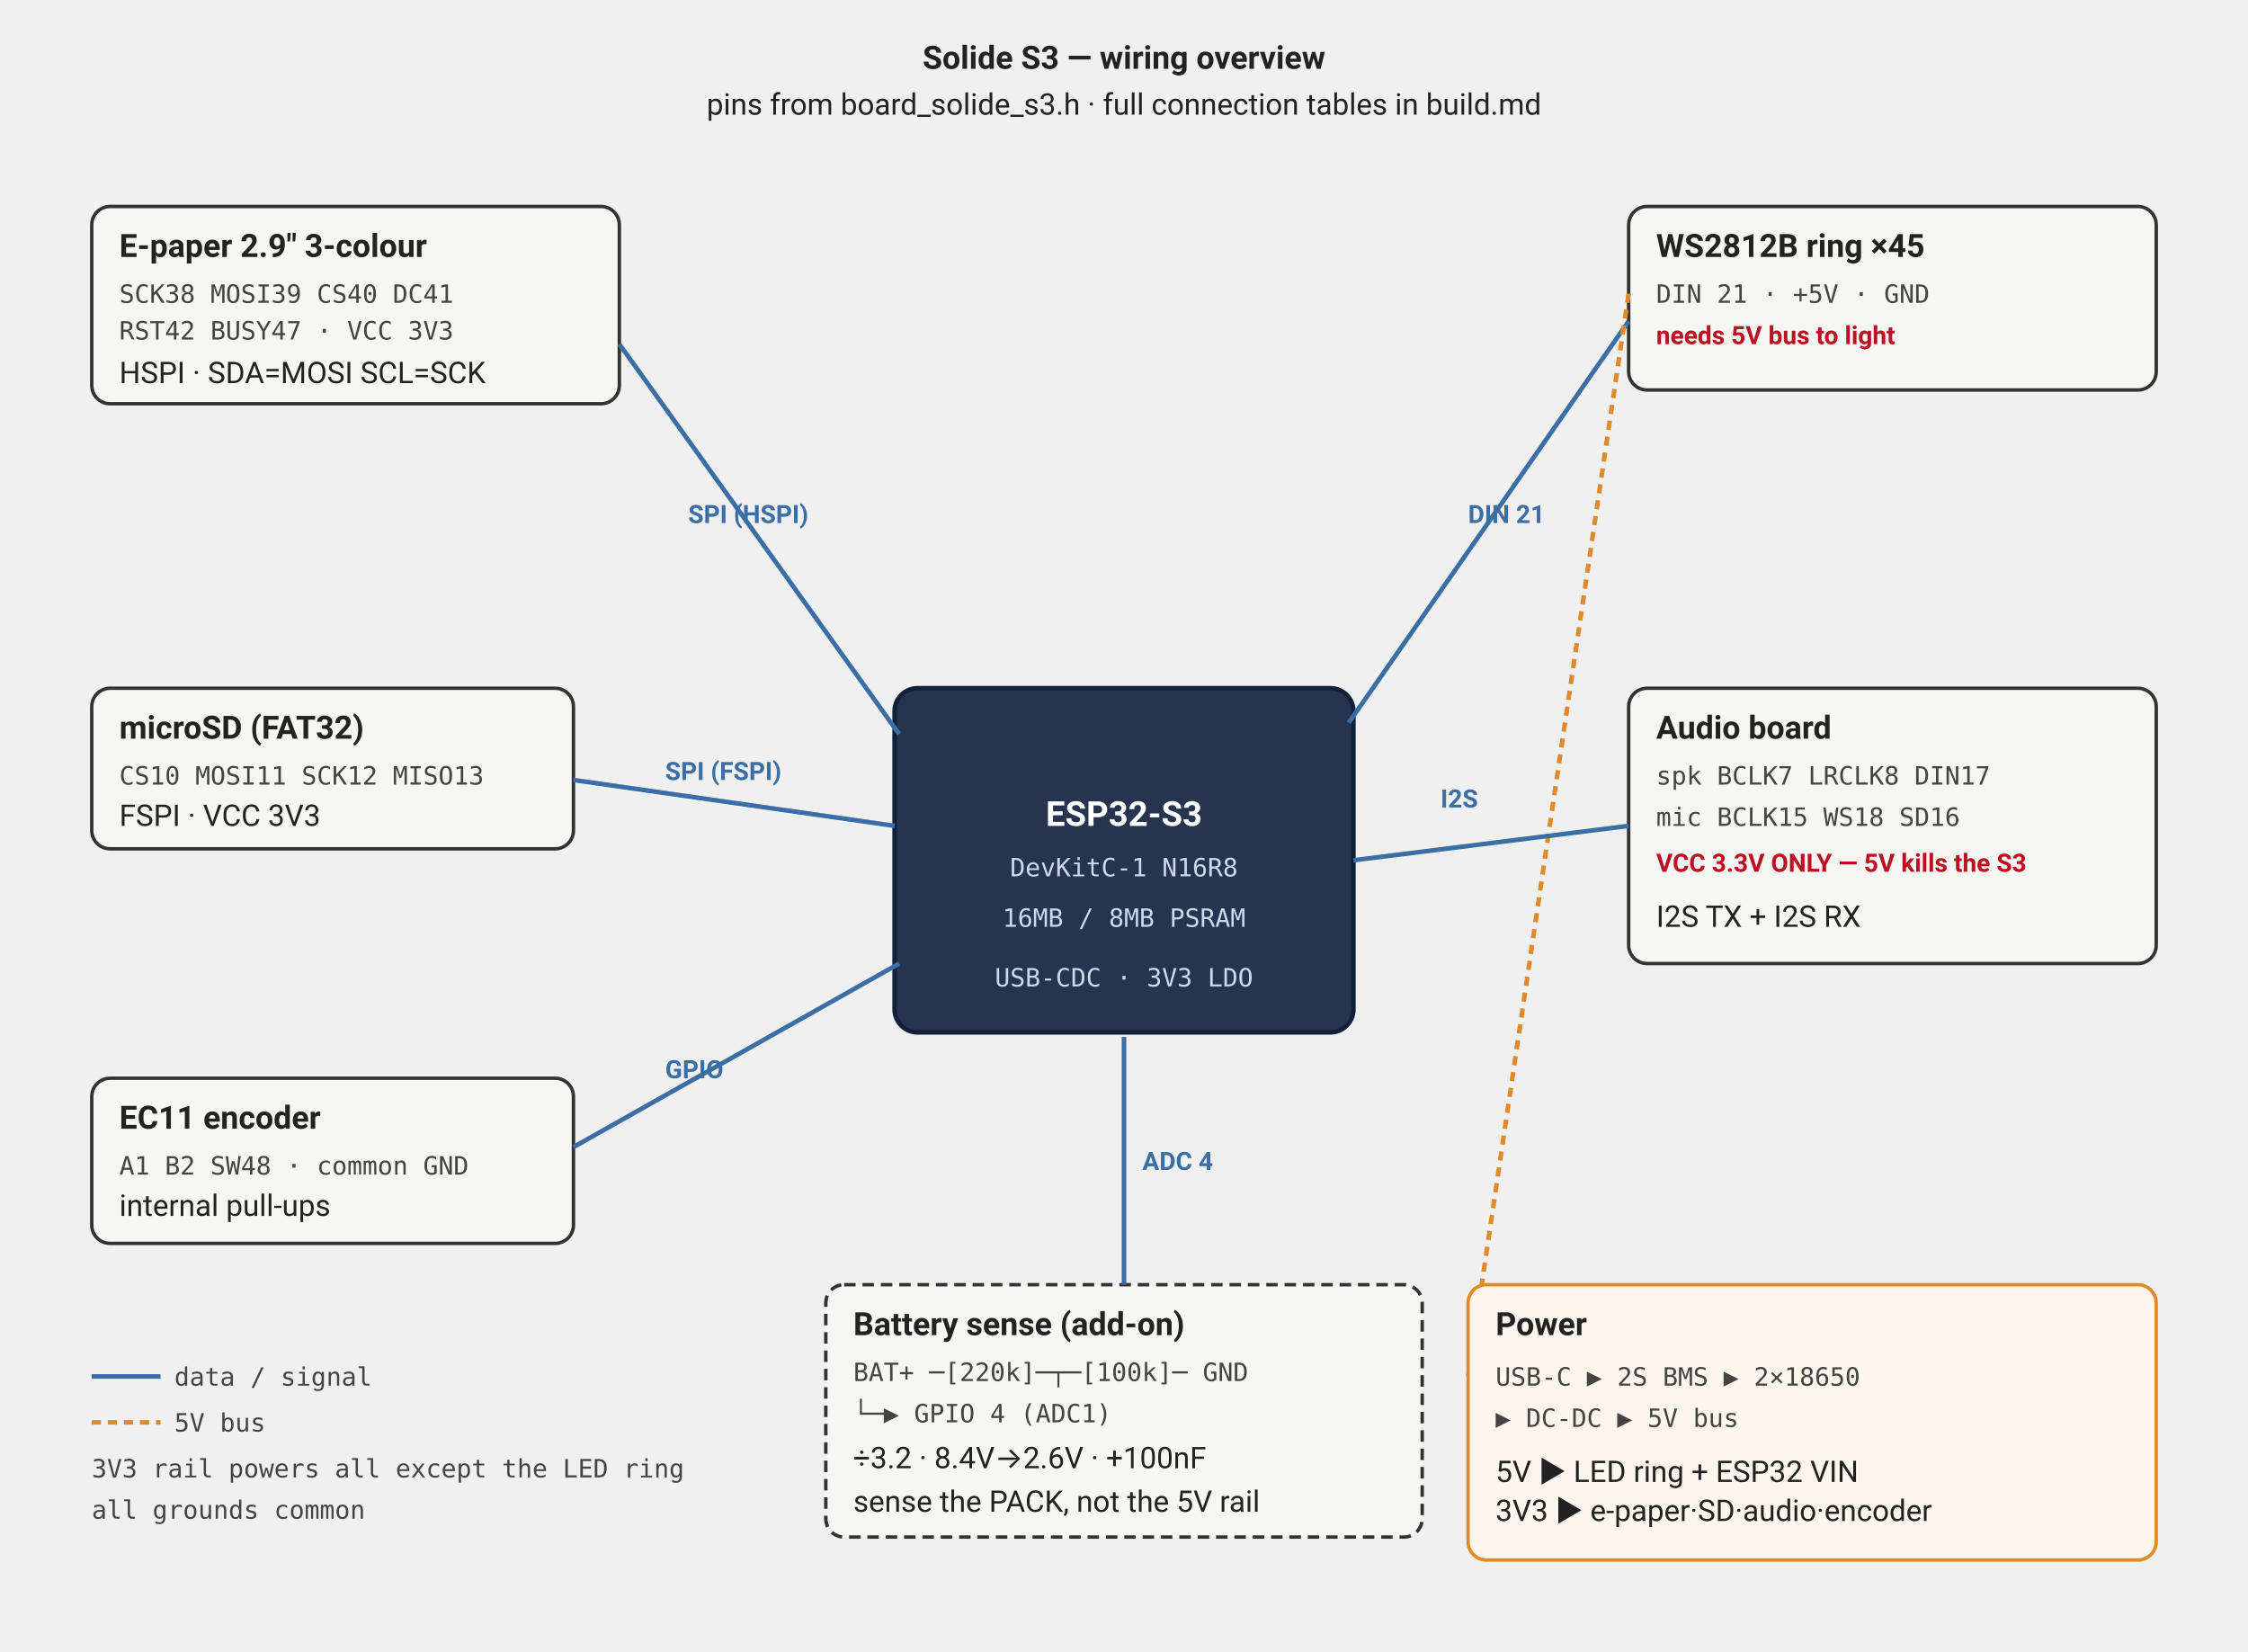
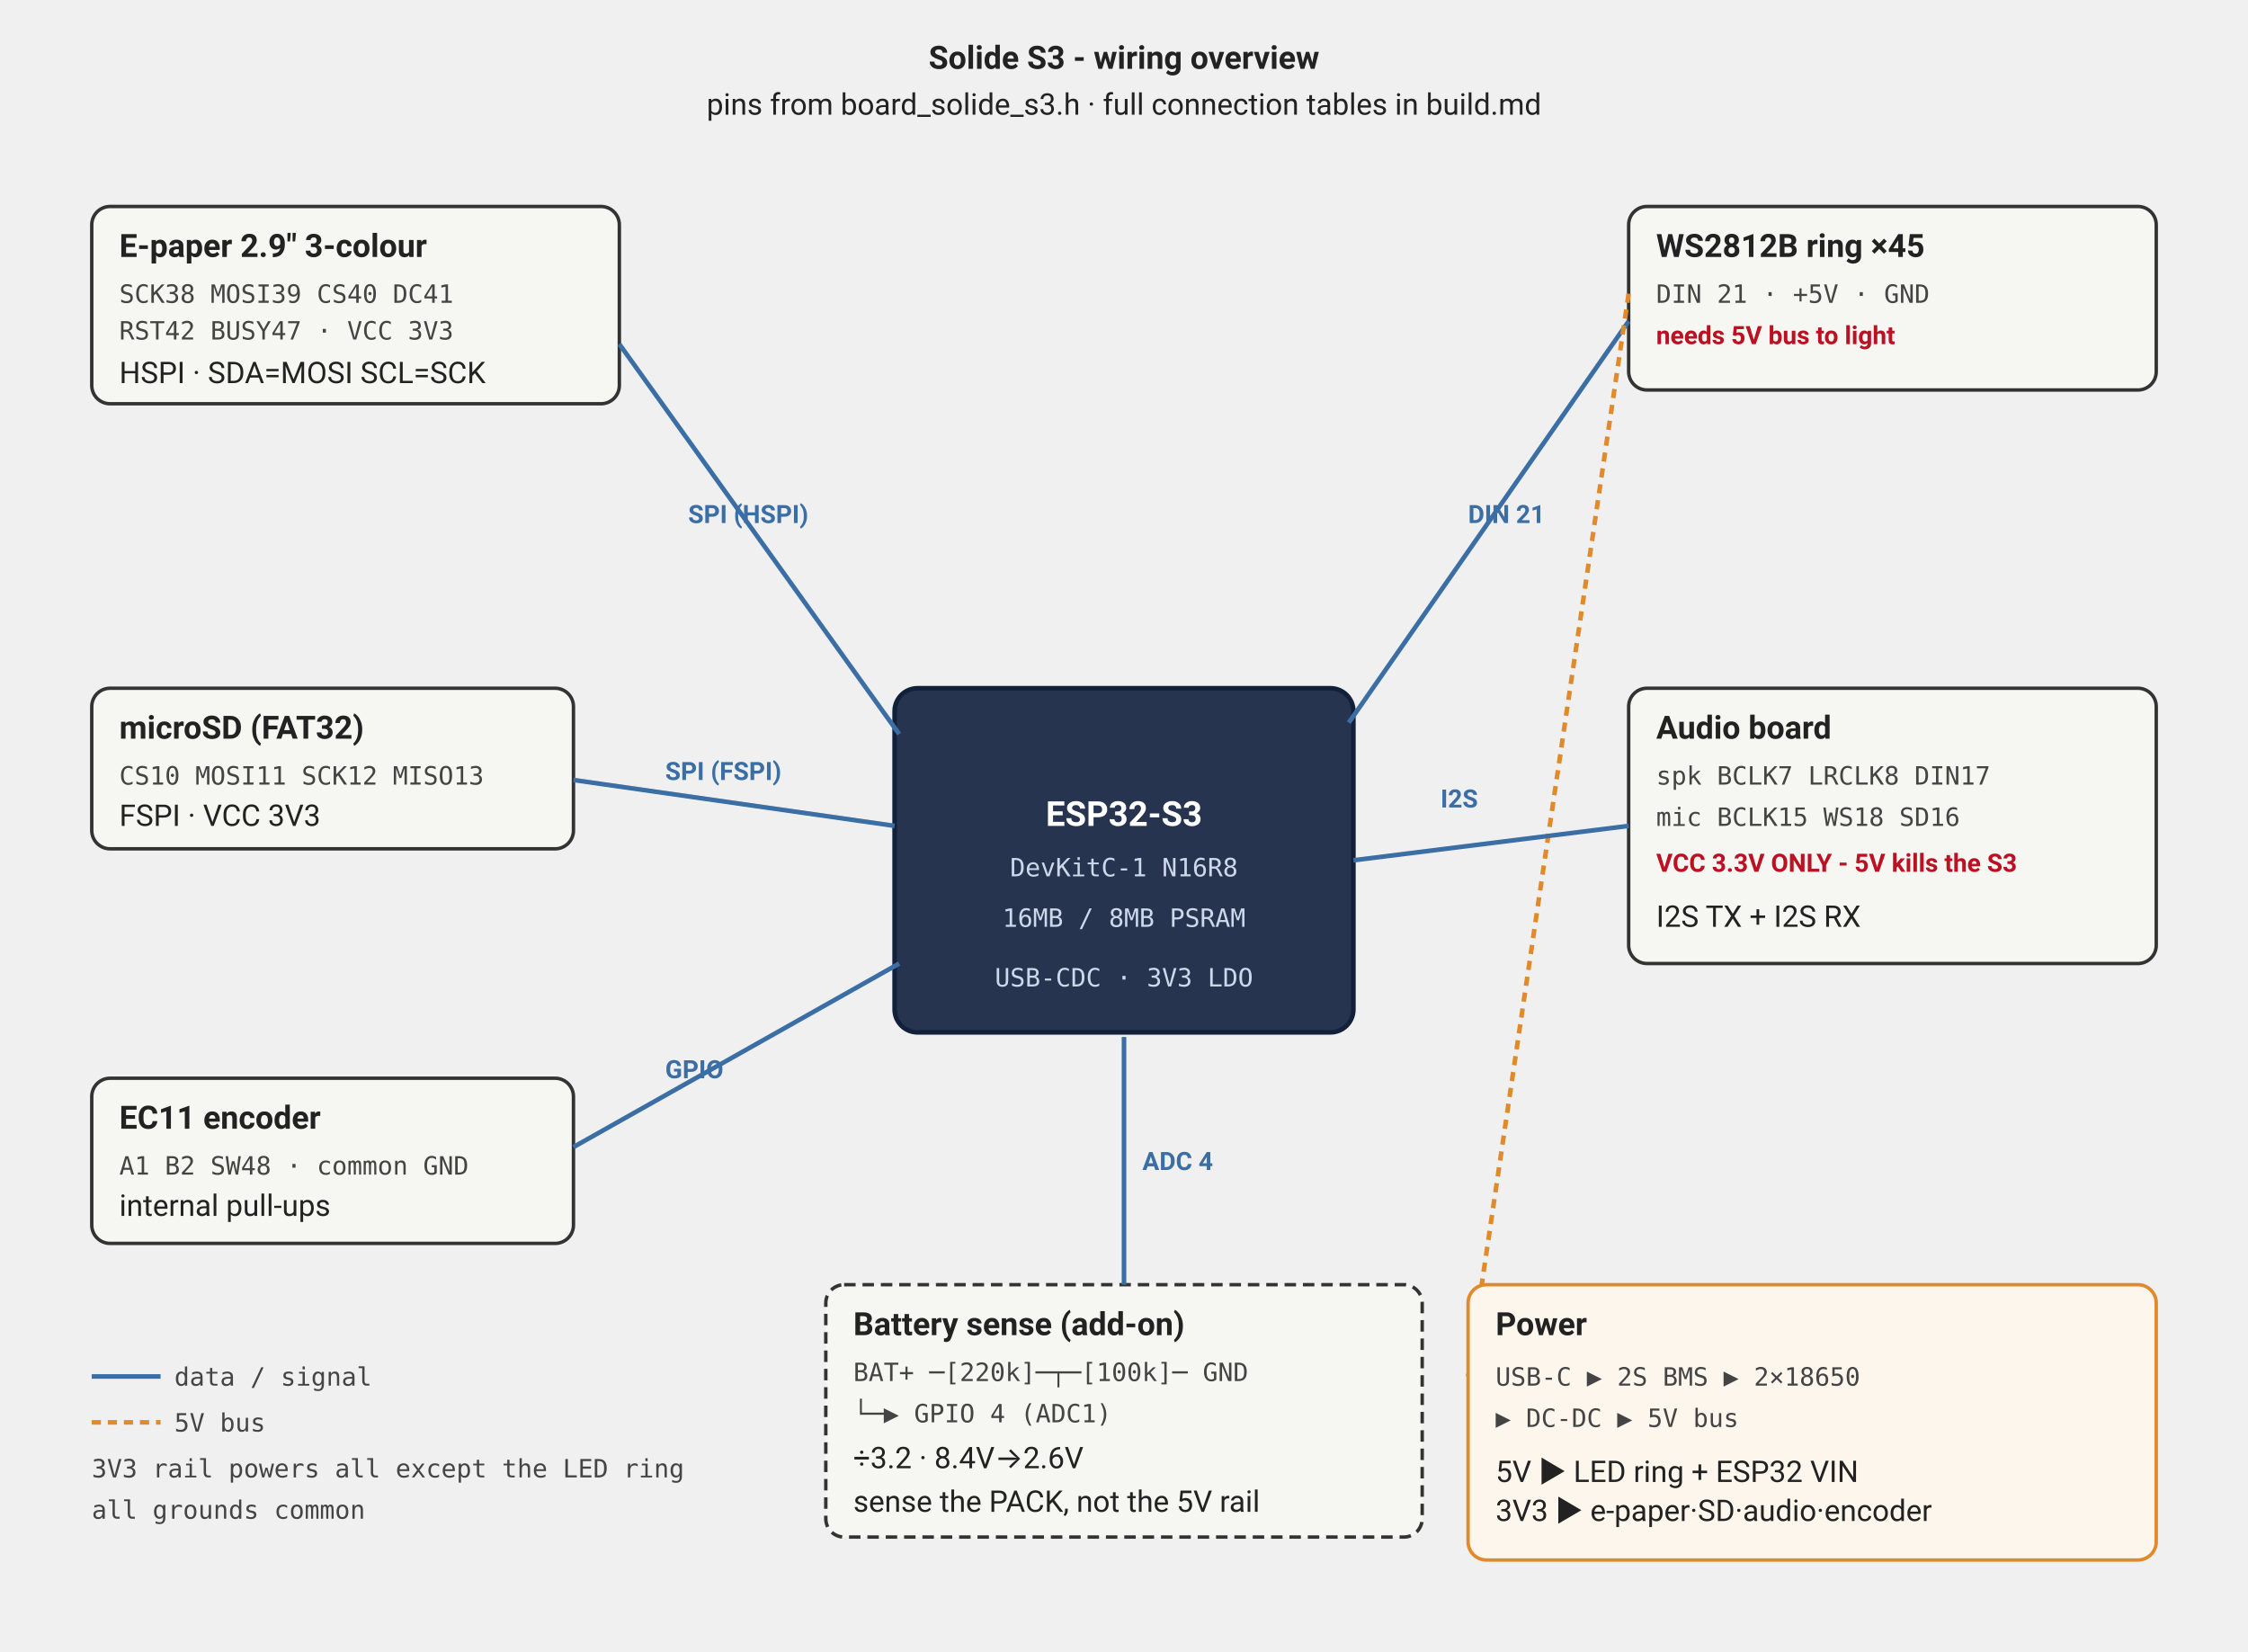
<svg xmlns="http://www.w3.org/2000/svg" viewBox="0 0 980 720" font-family="-apple-system,Segoe UI,Roboto,sans-serif">
  <style>
    .mod  { fill:#f6f6f3; stroke:#333; stroke-width:1.5; rx:8; }
    .mcu  { fill:#26344f; stroke:#12203a; stroke-width:2; }
    .t    { fill:#222; font-size:13px; }
    .tb   { fill:#222; font-size:14px; font-weight:700; }
    .tw   { fill:#fff; font-size:15px; font-weight:700; }
    .pin  { fill:#444; font-size:11px; font-family:ui-monospace,Menlo,monospace; }
    .pinw { fill:#cdd8ea; font-size:11px; font-family:ui-monospace,Menlo,monospace; }
    .lbl  { font-size:11px; font-weight:600; }
    .warn { fill:#b12; font-size:11px; font-weight:700; }
  </style>
-   <text x="490" y="30" text-anchor="middle" class="tb" font-size="19">Solide S3 — wiring overview</text>
+   <text x="490" y="30" text-anchor="middle" class="tb" font-size="19">Solide S3 - wiring overview</text>
  <text x="490" y="50" text-anchor="middle" class="t" fill="#666">pins from board_solide_s3.h · full connection tables in build.md</text>
  <rect class="mcu" x="390" y="300" width="200" height="150" rx="10" />
  <text x="490" y="360" text-anchor="middle" class="tw">ESP32-S3</text>
  <text x="490" y="382" text-anchor="middle" class="pinw">DevKitC-1 N16R8</text>
  <text x="490" y="404" text-anchor="middle" class="pinw">16MB / 8MB PSRAM</text>
  <text x="490" y="430" text-anchor="middle" class="pinw" fill="#8fa6c8">USB-CDC · 3V3 LDO</text>
  <rect class="mod" x="40" y="90" width="230" height="86" rx="8" />
  <text x="52" y="112" class="tb">E-paper 2.9" 3-colour</text>
  <text x="52" y="132" class="pin">SCK38 MOSI39 CS40 DC41</text>
  <text x="52" y="148" class="pin">RST42 BUSY47  ·  VCC 3V3</text>
  <text x="52" y="167" class="t" fill="#666">HSPI · SDA=MOSI SCL=SCK</text>
  <line x1="270" y1="150" x2="392" y2="320" stroke="#3b6ea5" stroke-width="2" />
  <text x="300" y="228" class="lbl" fill="#3b6ea5">SPI (HSPI)</text>
  <rect class="mod" x="40" y="300" width="210" height="70" rx="8" />
  <text x="52" y="322" class="tb">microSD (FAT32)</text>
  <text x="52" y="342" class="pin">CS10 MOSI11 SCK12 MISO13</text>
  <text x="52" y="360" class="t" fill="#666">FSPI · VCC 3V3</text>
  <line x1="250" y1="340" x2="390" y2="360" stroke="#3b6ea5" stroke-width="2" />
  <text x="290" y="340" class="lbl" fill="#3b6ea5">SPI (FSPI)</text>
  <rect class="mod" x="40" y="470" width="210" height="72" rx="8" />
  <text x="52" y="492" class="tb">EC11 encoder</text>
  <text x="52" y="512" class="pin">A1  B2  SW48  ·  common GND</text>
  <text x="52" y="530" class="t" fill="#666">internal pull-ups</text>
  <line x1="250" y1="500" x2="392" y2="420" stroke="#3b6ea5" stroke-width="2" />
  <text x="290" y="470" class="lbl" fill="#3b6ea5">GPIO</text>
  <rect class="mod" x="710" y="90" width="230" height="80" rx="8" />
  <text x="722" y="112" class="tb">WS2812B ring ×45</text>
  <text x="722" y="132" class="pin">DIN 21  ·  +5V  ·  GND</text>
  <text x="722" y="150" class="warn">needs 5V bus to light</text>
  <line x1="710" y1="140" x2="588" y2="315" stroke="#3b6ea5" stroke-width="2" />
  <text x="640" y="228" class="lbl" fill="#3b6ea5">DIN 21</text>
  <line x1="710" y1="128" x2="640" y2="600" stroke="#e08a2b" stroke-width="2" stroke-dasharray="4 3" />
  <rect class="mod" x="710" y="300" width="230" height="120" rx="8" />
  <text x="722" y="322" class="tb">Audio board</text>
  <text x="722" y="342" class="pin">spk BCLK7 LRCLK8 DIN17</text>
  <text x="722" y="360" class="pin">mic BCLK15 WS18 SD16</text>
-   <text x="722" y="380" class="warn">VCC 3.3V ONLY — 5V kills the S3</text>
+   <text x="722" y="380" class="warn">VCC 3.3V ONLY - 5V kills the S3</text>
  <text x="722" y="404" class="t" fill="#666">I2S TX + I2S RX</text>
  <line x1="710" y1="360" x2="590" y2="375" stroke="#3b6ea5" stroke-width="2" />
  <text x="628" y="352" class="lbl" fill="#3b6ea5">I2S</text>
  <rect class="mod" x="360" y="560" width="260" height="110" rx="8" stroke-dasharray="5 3" />
  <text x="372" y="582" class="tb">Battery sense (add-on)</text>
  <text x="372" y="602" class="pin">BAT+ ─[220k]─┬─[100k]─ GND</text>
  <text x="372" y="620" class="pin">            └─▶ GPIO 4 (ADC1)</text>
-   <text x="372" y="640" class="t" fill="#666">÷3.2 · 8.4V→2.6V · +100nF</text>
+   <text x="372" y="640" class="t" fill="#666">÷3.2 · 8.4V→2.6V</text>
  <text x="372" y="659" class="t" fill="#666">sense the PACK, not the 5V rail</text>
  <line x1="490" y1="560" x2="490" y2="452" stroke="#3b6ea5" stroke-width="2" />
  <text x="498" y="510" class="lbl" fill="#3b6ea5">ADC 4</text>
  <rect x="640" y="560" width="300" height="120" rx="8" fill="#fdf6ec" stroke="#e08a2b" stroke-width="1.5" />
  <text x="652" y="582" class="tb" fill="#a2611a">Power</text>
  <text x="652" y="604" class="pin">USB-C ▶ 2S BMS ▶ 2×18650</text>
  <text x="652" y="622" class="pin">      ▶ DC-DC ▶ 5V bus</text>
  <text x="652" y="646" class="t" fill="#a2611a">5V ▶ LED ring + ESP32 VIN</text>
  <text x="652" y="663" class="t" fill="#c33">3V3 ▶ e-paper·SD·audio·encoder</text>
  <line x1="40" y1="600" x2="70" y2="600" stroke="#3b6ea5" stroke-width="2" />
  <text x="76" y="604" class="pin">data / signal</text>
  <line x1="40" y1="620" x2="70" y2="620" stroke="#e08a2b" stroke-width="2" stroke-dasharray="4 3" />
  <text x="76" y="624" class="pin">5V bus</text>
  <text x="40" y="644" class="pin">3V3 rail powers all except the LED ring</text>
  <text x="40" y="662" class="pin">all grounds common</text>
</svg>
